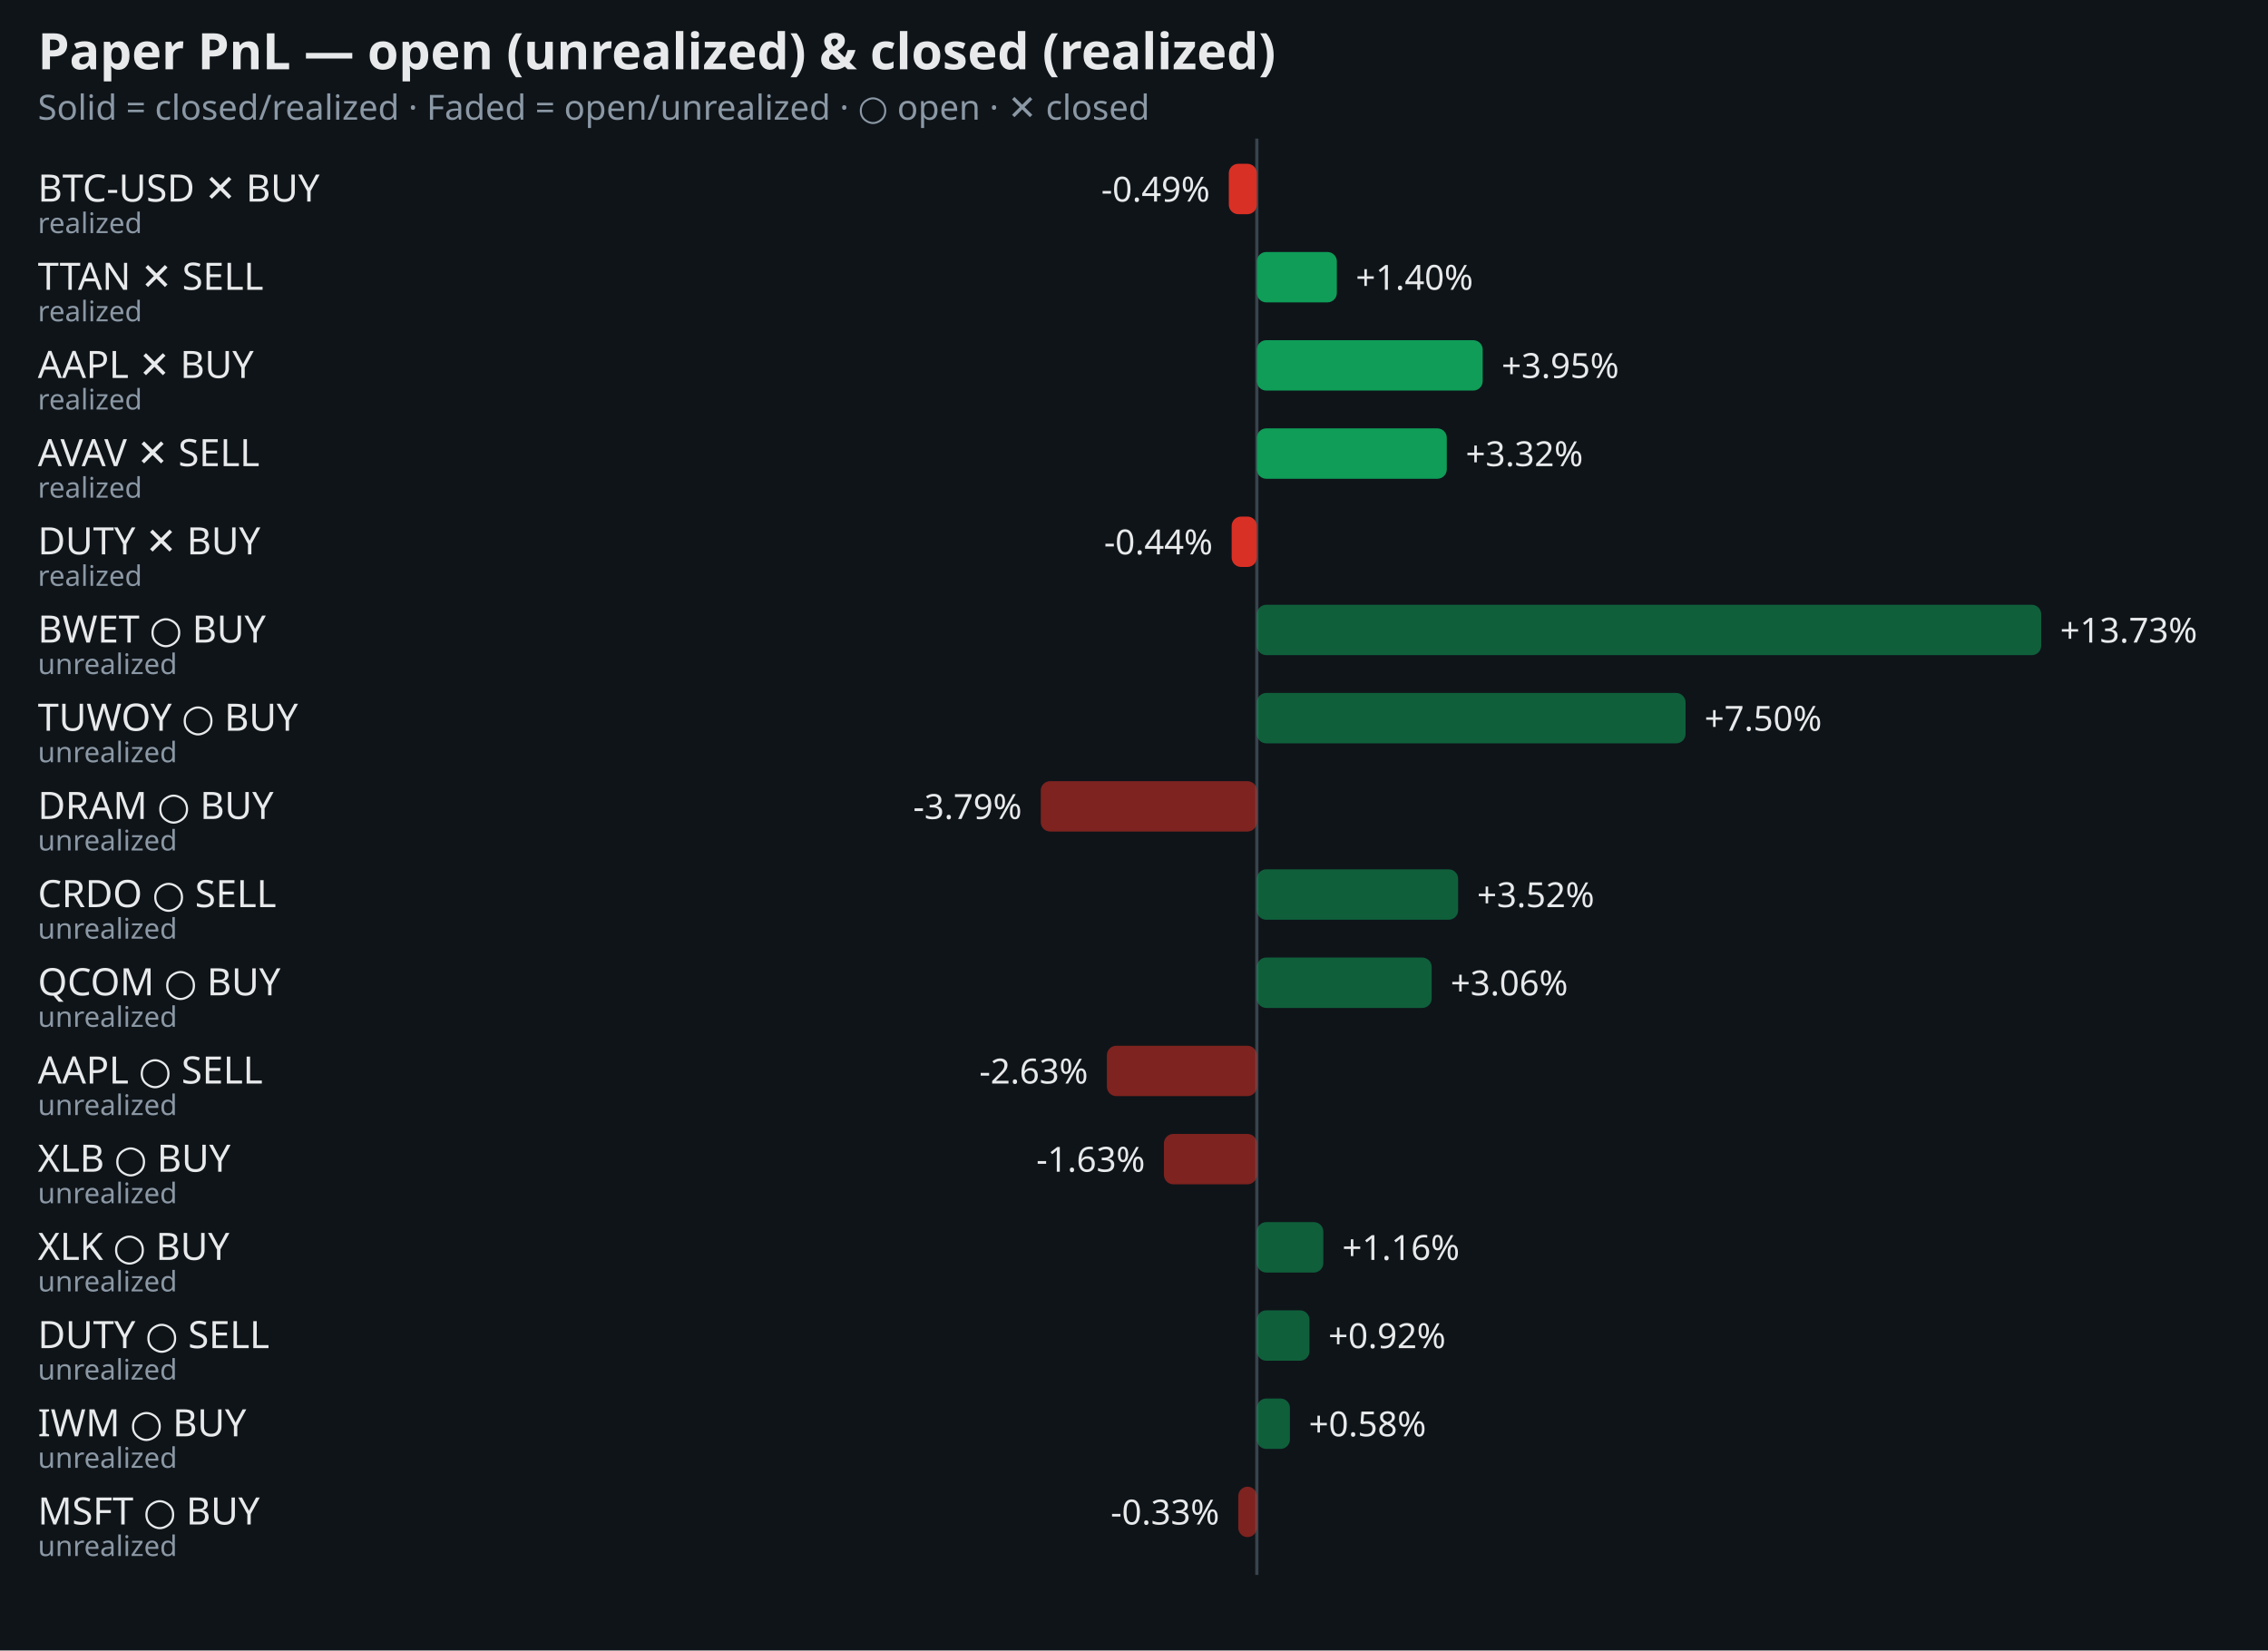
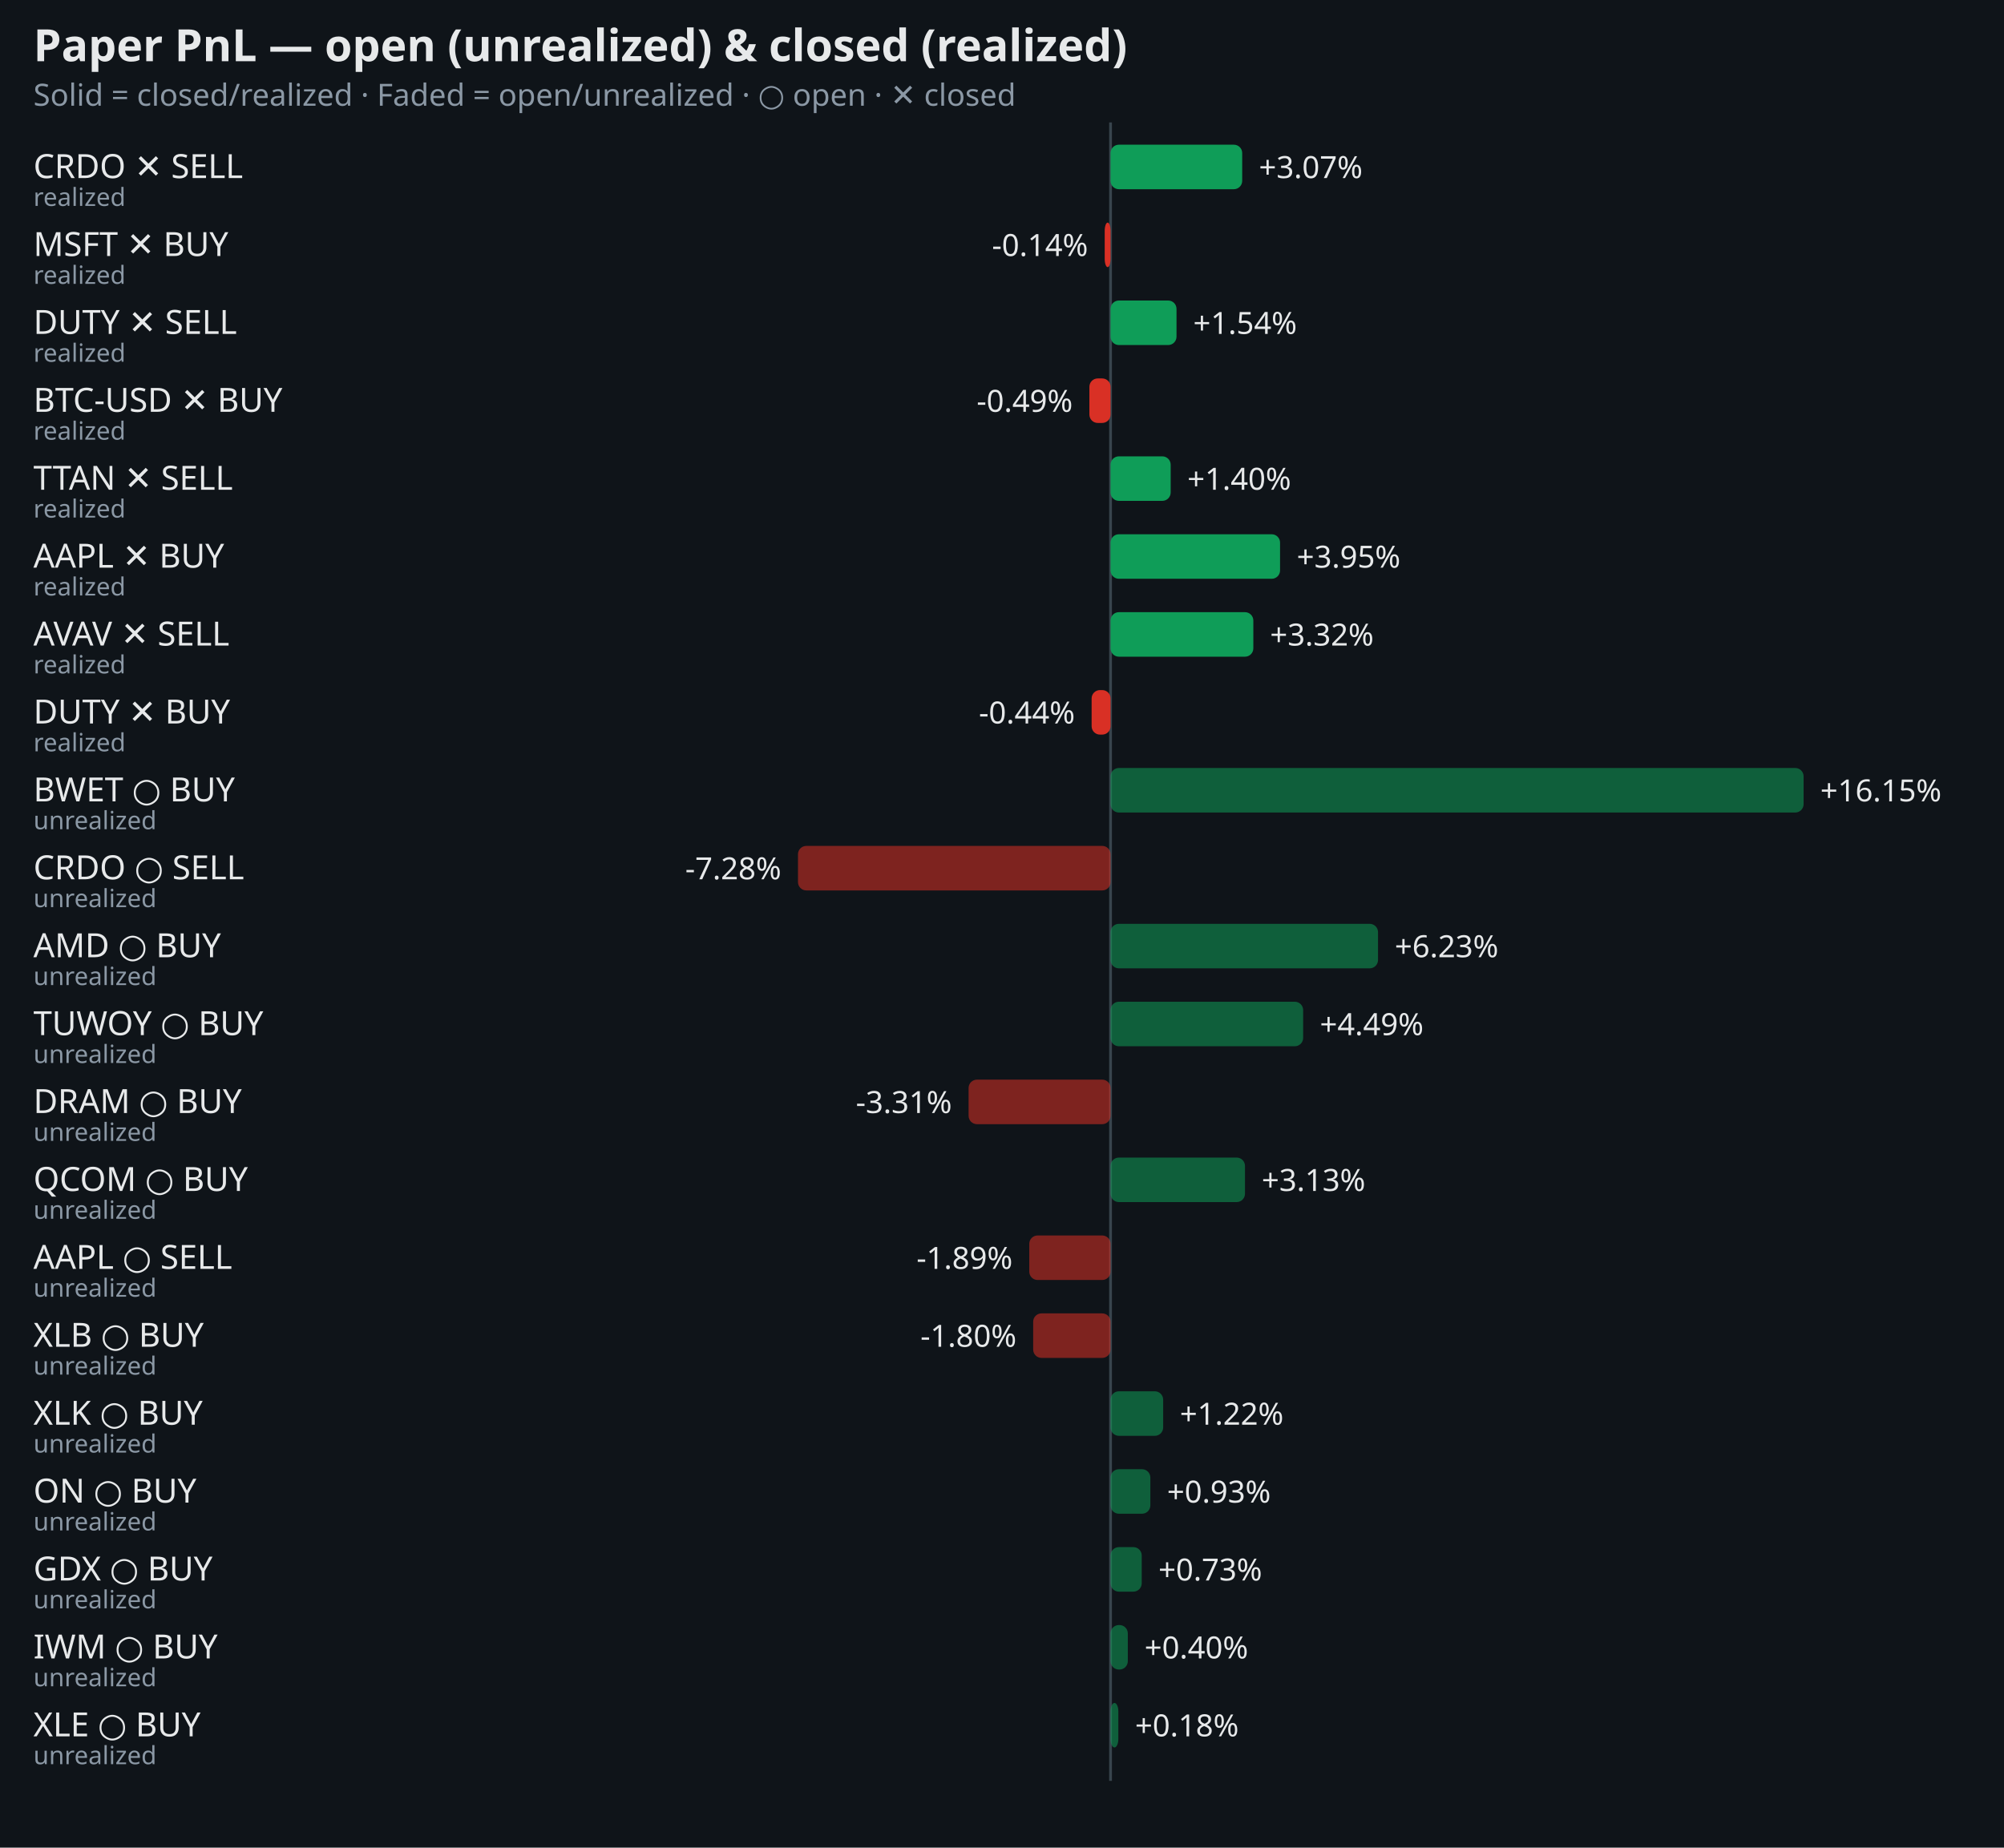
- <svg xmlns="http://www.w3.org/2000/svg" width="720" height="524" viewBox="0 0 720 524">
-   <rect width="720" height="524" fill="#0f1419" />
+ <svg xmlns="http://www.w3.org/2000/svg" width="720" height="664" viewBox="0 0 720 664">
+   <rect width="720" height="664" fill="#0f1419" />
  <text x="12" y="22" fill="#e7e9ea" font-family="ui-sans-serif,system-ui,sans-serif" font-size="16" font-weight="600">Paper PnL — open (unrealized) &amp; closed (realized)</text>
  <text x="12" y="38" fill="#8b98a5" font-family="ui-sans-serif,system-ui,sans-serif" font-size="11">Solid = closed/realized · Faded = open/unrealized · ○ open · ✕ closed</text>
-   <line x1="399" y1="44" x2="399" y2="500" stroke="#38444d" stroke-width="1" />
-   <text x="12" y="64" fill="#e7e9ea" font-family="ui-sans-serif,system-ui,sans-serif" font-size="12">BTC-USD ✕ BUY</text>
+   <line x1="399" y1="44" x2="399" y2="640" stroke="#38444d" stroke-width="1" />
+   <text x="12" y="64" fill="#e7e9ea" font-family="ui-sans-serif,system-ui,sans-serif" font-size="12">CRDO ✕ SELL</text>
  <text x="12" y="74" fill="#8b98a5" font-family="ui-sans-serif,system-ui,sans-serif" font-size="9">realized</text>
-   <rect x="390.1" y="52" width="8.9" height="16" rx="3" fill="#d93025" opacity="1" />
-   <text x="384.1" y="64" text-anchor="end" fill="#e7e9ea" font-family="ui-sans-serif,system-ui,sans-serif" font-size="11">-0.49%</text>
-   <text x="12" y="92" fill="#e7e9ea" font-family="ui-sans-serif,system-ui,sans-serif" font-size="12">TTAN ✕ SELL</text>
+   <rect x="399.0" y="52" width="47.3" height="16" rx="3" fill="#0f9d58" opacity="1" />
+   <text x="452.3" y="64" text-anchor="start" fill="#e7e9ea" font-family="ui-sans-serif,system-ui,sans-serif" font-size="11">+3.07%</text>
+   <text x="12" y="92" fill="#e7e9ea" font-family="ui-sans-serif,system-ui,sans-serif" font-size="12">MSFT ✕ BUY</text>
  <text x="12" y="102" fill="#8b98a5" font-family="ui-sans-serif,system-ui,sans-serif" font-size="9">realized</text>
-   <rect x="399.0" y="80" width="25.4" height="16" rx="3" fill="#0f9d58" opacity="1" />
-   <text x="430.4" y="92" text-anchor="start" fill="#e7e9ea" font-family="ui-sans-serif,system-ui,sans-serif" font-size="11">+1.40%</text>
-   <text x="12" y="120" fill="#e7e9ea" font-family="ui-sans-serif,system-ui,sans-serif" font-size="12">AAPL ✕ BUY</text>
+   <rect x="396.9" y="80" width="2.1" height="16" rx="3" fill="#d93025" opacity="1" />
+   <text x="390.9" y="92" text-anchor="end" fill="#e7e9ea" font-family="ui-sans-serif,system-ui,sans-serif" font-size="11">-0.14%</text>
+   <text x="12" y="120" fill="#e7e9ea" font-family="ui-sans-serif,system-ui,sans-serif" font-size="12">DUTY ✕ SELL</text>
  <text x="12" y="130" fill="#8b98a5" font-family="ui-sans-serif,system-ui,sans-serif" font-size="9">realized</text>
-   <rect x="399.0" y="108" width="71.7" height="16" rx="3" fill="#0f9d58" opacity="1" />
-   <text x="476.7" y="120" text-anchor="start" fill="#e7e9ea" font-family="ui-sans-serif,system-ui,sans-serif" font-size="11">+3.95%</text>
-   <text x="12" y="148" fill="#e7e9ea" font-family="ui-sans-serif,system-ui,sans-serif" font-size="12">AVAV ✕ SELL</text>
+   <rect x="399.0" y="108" width="23.7" height="16" rx="3" fill="#0f9d58" opacity="1" />
+   <text x="428.7" y="120" text-anchor="start" fill="#e7e9ea" font-family="ui-sans-serif,system-ui,sans-serif" font-size="11">+1.54%</text>
+   <text x="12" y="148" fill="#e7e9ea" font-family="ui-sans-serif,system-ui,sans-serif" font-size="12">BTC-USD ✕ BUY</text>
  <text x="12" y="158" fill="#8b98a5" font-family="ui-sans-serif,system-ui,sans-serif" font-size="9">realized</text>
-   <rect x="399.0" y="136" width="60.3" height="16" rx="3" fill="#0f9d58" opacity="1" />
-   <text x="465.3" y="148" text-anchor="start" fill="#e7e9ea" font-family="ui-sans-serif,system-ui,sans-serif" font-size="11">+3.32%</text>
-   <text x="12" y="176" fill="#e7e9ea" font-family="ui-sans-serif,system-ui,sans-serif" font-size="12">DUTY ✕ BUY</text>
+   <rect x="391.4" y="136" width="7.6" height="16" rx="3" fill="#d93025" opacity="1" />
+   <text x="385.4" y="148" text-anchor="end" fill="#e7e9ea" font-family="ui-sans-serif,system-ui,sans-serif" font-size="11">-0.49%</text>
+   <text x="12" y="176" fill="#e7e9ea" font-family="ui-sans-serif,system-ui,sans-serif" font-size="12">TTAN ✕ SELL</text>
  <text x="12" y="186" fill="#8b98a5" font-family="ui-sans-serif,system-ui,sans-serif" font-size="9">realized</text>
-   <rect x="391.0" y="164" width="8.0" height="16" rx="3" fill="#d93025" opacity="1" />
-   <text x="385.0" y="176" text-anchor="end" fill="#e7e9ea" font-family="ui-sans-serif,system-ui,sans-serif" font-size="11">-0.44%</text>
-   <text x="12" y="204" fill="#e7e9ea" font-family="ui-sans-serif,system-ui,sans-serif" font-size="12">BWET ○ BUY</text>
-   <text x="12" y="214" fill="#8b98a5" font-family="ui-sans-serif,system-ui,sans-serif" font-size="9">unrealized</text>
-   <rect x="399.0" y="192" width="249.0" height="16" rx="3" fill="#0f9d58" opacity="0.55" />
-   <text x="654.0" y="204" text-anchor="start" fill="#e7e9ea" font-family="ui-sans-serif,system-ui,sans-serif" font-size="11">+13.73%</text>
-   <text x="12" y="232" fill="#e7e9ea" font-family="ui-sans-serif,system-ui,sans-serif" font-size="12">TUWOY ○ BUY</text>
-   <text x="12" y="242" fill="#8b98a5" font-family="ui-sans-serif,system-ui,sans-serif" font-size="9">unrealized</text>
-   <rect x="399.0" y="220" width="136.1" height="16" rx="3" fill="#0f9d58" opacity="0.55" />
-   <text x="541.1" y="232" text-anchor="start" fill="#e7e9ea" font-family="ui-sans-serif,system-ui,sans-serif" font-size="11">+7.50%</text>
-   <text x="12" y="260" fill="#e7e9ea" font-family="ui-sans-serif,system-ui,sans-serif" font-size="12">DRAM ○ BUY</text>
-   <text x="12" y="270" fill="#8b98a5" font-family="ui-sans-serif,system-ui,sans-serif" font-size="9">unrealized</text>
-   <rect x="330.4" y="248" width="68.6" height="16" rx="3" fill="#d93025" opacity="0.55" />
-   <text x="324.4" y="260" text-anchor="end" fill="#e7e9ea" font-family="ui-sans-serif,system-ui,sans-serif" font-size="11">-3.79%</text>
-   <text x="12" y="288" fill="#e7e9ea" font-family="ui-sans-serif,system-ui,sans-serif" font-size="12">CRDO ○ SELL</text>
+   <rect x="399.0" y="164" width="21.6" height="16" rx="3" fill="#0f9d58" opacity="1" />
+   <text x="426.6" y="176" text-anchor="start" fill="#e7e9ea" font-family="ui-sans-serif,system-ui,sans-serif" font-size="11">+1.40%</text>
+   <text x="12" y="204" fill="#e7e9ea" font-family="ui-sans-serif,system-ui,sans-serif" font-size="12">AAPL ✕ BUY</text>
+   <text x="12" y="214" fill="#8b98a5" font-family="ui-sans-serif,system-ui,sans-serif" font-size="9">realized</text>
+   <rect x="399.0" y="192" width="60.9" height="16" rx="3" fill="#0f9d58" opacity="1" />
+   <text x="465.9" y="204" text-anchor="start" fill="#e7e9ea" font-family="ui-sans-serif,system-ui,sans-serif" font-size="11">+3.95%</text>
+   <text x="12" y="232" fill="#e7e9ea" font-family="ui-sans-serif,system-ui,sans-serif" font-size="12">AVAV ✕ SELL</text>
+   <text x="12" y="242" fill="#8b98a5" font-family="ui-sans-serif,system-ui,sans-serif" font-size="9">realized</text>
+   <rect x="399.0" y="220" width="51.3" height="16" rx="3" fill="#0f9d58" opacity="1" />
+   <text x="456.3" y="232" text-anchor="start" fill="#e7e9ea" font-family="ui-sans-serif,system-ui,sans-serif" font-size="11">+3.32%</text>
+   <text x="12" y="260" fill="#e7e9ea" font-family="ui-sans-serif,system-ui,sans-serif" font-size="12">DUTY ✕ BUY</text>
+   <text x="12" y="270" fill="#8b98a5" font-family="ui-sans-serif,system-ui,sans-serif" font-size="9">realized</text>
+   <rect x="392.2" y="248" width="6.8" height="16" rx="3" fill="#d93025" opacity="1" />
+   <text x="386.2" y="260" text-anchor="end" fill="#e7e9ea" font-family="ui-sans-serif,system-ui,sans-serif" font-size="11">-0.44%</text>
+   <text x="12" y="288" fill="#e7e9ea" font-family="ui-sans-serif,system-ui,sans-serif" font-size="12">BWET ○ BUY</text>
  <text x="12" y="298" fill="#8b98a5" font-family="ui-sans-serif,system-ui,sans-serif" font-size="9">unrealized</text>
-   <rect x="399.0" y="276" width="63.9" height="16" rx="3" fill="#0f9d58" opacity="0.55" />
-   <text x="468.9" y="288" text-anchor="start" fill="#e7e9ea" font-family="ui-sans-serif,system-ui,sans-serif" font-size="11">+3.52%</text>
-   <text x="12" y="316" fill="#e7e9ea" font-family="ui-sans-serif,system-ui,sans-serif" font-size="12">QCOM ○ BUY</text>
+   <rect x="399.0" y="276" width="249.0" height="16" rx="3" fill="#0f9d58" opacity="0.55" />
+   <text x="654.0" y="288" text-anchor="start" fill="#e7e9ea" font-family="ui-sans-serif,system-ui,sans-serif" font-size="11">+16.15%</text>
+   <text x="12" y="316" fill="#e7e9ea" font-family="ui-sans-serif,system-ui,sans-serif" font-size="12">CRDO ○ SELL</text>
  <text x="12" y="326" fill="#8b98a5" font-family="ui-sans-serif,system-ui,sans-serif" font-size="9">unrealized</text>
-   <rect x="399.0" y="304" width="55.5" height="16" rx="3" fill="#0f9d58" opacity="0.55" />
-   <text x="460.5" y="316" text-anchor="start" fill="#e7e9ea" font-family="ui-sans-serif,system-ui,sans-serif" font-size="11">+3.06%</text>
-   <text x="12" y="344" fill="#e7e9ea" font-family="ui-sans-serif,system-ui,sans-serif" font-size="12">AAPL ○ SELL</text>
+   <rect x="286.7" y="304" width="112.3" height="16" rx="3" fill="#d93025" opacity="0.55" />
+   <text x="280.7" y="316" text-anchor="end" fill="#e7e9ea" font-family="ui-sans-serif,system-ui,sans-serif" font-size="11">-7.28%</text>
+   <text x="12" y="344" fill="#e7e9ea" font-family="ui-sans-serif,system-ui,sans-serif" font-size="12">AMD ○ BUY</text>
  <text x="12" y="354" fill="#8b98a5" font-family="ui-sans-serif,system-ui,sans-serif" font-size="9">unrealized</text>
-   <rect x="351.4" y="332" width="47.6" height="16" rx="3" fill="#d93025" opacity="0.55" />
-   <text x="345.4" y="344" text-anchor="end" fill="#e7e9ea" font-family="ui-sans-serif,system-ui,sans-serif" font-size="11">-2.63%</text>
-   <text x="12" y="372" fill="#e7e9ea" font-family="ui-sans-serif,system-ui,sans-serif" font-size="12">XLB ○ BUY</text>
+   <rect x="399.0" y="332" width="96.1" height="16" rx="3" fill="#0f9d58" opacity="0.55" />
+   <text x="501.1" y="344" text-anchor="start" fill="#e7e9ea" font-family="ui-sans-serif,system-ui,sans-serif" font-size="11">+6.23%</text>
+   <text x="12" y="372" fill="#e7e9ea" font-family="ui-sans-serif,system-ui,sans-serif" font-size="12">TUWOY ○ BUY</text>
  <text x="12" y="382" fill="#8b98a5" font-family="ui-sans-serif,system-ui,sans-serif" font-size="9">unrealized</text>
-   <rect x="369.5" y="360" width="29.5" height="16" rx="3" fill="#d93025" opacity="0.55" />
-   <text x="363.5" y="372" text-anchor="end" fill="#e7e9ea" font-family="ui-sans-serif,system-ui,sans-serif" font-size="11">-1.63%</text>
-   <text x="12" y="400" fill="#e7e9ea" font-family="ui-sans-serif,system-ui,sans-serif" font-size="12">XLK ○ BUY</text>
+   <rect x="399.0" y="360" width="69.2" height="16" rx="3" fill="#0f9d58" opacity="0.55" />
+   <text x="474.2" y="372" text-anchor="start" fill="#e7e9ea" font-family="ui-sans-serif,system-ui,sans-serif" font-size="11">+4.49%</text>
+   <text x="12" y="400" fill="#e7e9ea" font-family="ui-sans-serif,system-ui,sans-serif" font-size="12">DRAM ○ BUY</text>
  <text x="12" y="410" fill="#8b98a5" font-family="ui-sans-serif,system-ui,sans-serif" font-size="9">unrealized</text>
-   <rect x="399.0" y="388" width="21.1" height="16" rx="3" fill="#0f9d58" opacity="0.55" />
-   <text x="426.1" y="400" text-anchor="start" fill="#e7e9ea" font-family="ui-sans-serif,system-ui,sans-serif" font-size="11">+1.16%</text>
-   <text x="12" y="428" fill="#e7e9ea" font-family="ui-sans-serif,system-ui,sans-serif" font-size="12">DUTY ○ SELL</text>
+   <rect x="348.0" y="388" width="51.0" height="16" rx="3" fill="#d93025" opacity="0.55" />
+   <text x="342.0" y="400" text-anchor="end" fill="#e7e9ea" font-family="ui-sans-serif,system-ui,sans-serif" font-size="11">-3.31%</text>
+   <text x="12" y="428" fill="#e7e9ea" font-family="ui-sans-serif,system-ui,sans-serif" font-size="12">QCOM ○ BUY</text>
  <text x="12" y="438" fill="#8b98a5" font-family="ui-sans-serif,system-ui,sans-serif" font-size="9">unrealized</text>
-   <rect x="399.0" y="416" width="16.7" height="16" rx="3" fill="#0f9d58" opacity="0.55" />
-   <text x="421.7" y="428" text-anchor="start" fill="#e7e9ea" font-family="ui-sans-serif,system-ui,sans-serif" font-size="11">+0.92%</text>
-   <text x="12" y="456" fill="#e7e9ea" font-family="ui-sans-serif,system-ui,sans-serif" font-size="12">IWM ○ BUY</text>
+   <rect x="399.0" y="416" width="48.3" height="16" rx="3" fill="#0f9d58" opacity="0.55" />
+   <text x="453.3" y="428" text-anchor="start" fill="#e7e9ea" font-family="ui-sans-serif,system-ui,sans-serif" font-size="11">+3.13%</text>
+   <text x="12" y="456" fill="#e7e9ea" font-family="ui-sans-serif,system-ui,sans-serif" font-size="12">AAPL ○ SELL</text>
  <text x="12" y="466" fill="#8b98a5" font-family="ui-sans-serif,system-ui,sans-serif" font-size="9">unrealized</text>
-   <rect x="399.0" y="444" width="10.5" height="16" rx="3" fill="#0f9d58" opacity="0.55" />
-   <text x="415.5" y="456" text-anchor="start" fill="#e7e9ea" font-family="ui-sans-serif,system-ui,sans-serif" font-size="11">+0.58%</text>
-   <text x="12" y="484" fill="#e7e9ea" font-family="ui-sans-serif,system-ui,sans-serif" font-size="12">MSFT ○ BUY</text>
+   <rect x="369.8" y="444" width="29.2" height="16" rx="3" fill="#d93025" opacity="0.55" />
+   <text x="363.8" y="456" text-anchor="end" fill="#e7e9ea" font-family="ui-sans-serif,system-ui,sans-serif" font-size="11">-1.89%</text>
+   <text x="12" y="484" fill="#e7e9ea" font-family="ui-sans-serif,system-ui,sans-serif" font-size="12">XLB ○ BUY</text>
  <text x="12" y="494" fill="#8b98a5" font-family="ui-sans-serif,system-ui,sans-serif" font-size="9">unrealized</text>
-   <rect x="393.1" y="472" width="5.9" height="16" rx="3" fill="#d93025" opacity="0.55" />
-   <text x="387.1" y="484" text-anchor="end" fill="#e7e9ea" font-family="ui-sans-serif,system-ui,sans-serif" font-size="11">-0.33%</text>
+   <rect x="371.2" y="472" width="27.8" height="16" rx="3" fill="#d93025" opacity="0.55" />
+   <text x="365.2" y="484" text-anchor="end" fill="#e7e9ea" font-family="ui-sans-serif,system-ui,sans-serif" font-size="11">-1.80%</text>
+   <text x="12" y="512" fill="#e7e9ea" font-family="ui-sans-serif,system-ui,sans-serif" font-size="12">XLK ○ BUY</text>
+   <text x="12" y="522" fill="#8b98a5" font-family="ui-sans-serif,system-ui,sans-serif" font-size="9">unrealized</text>
+   <rect x="399.0" y="500" width="18.9" height="16" rx="3" fill="#0f9d58" opacity="0.55" />
+   <text x="423.9" y="512" text-anchor="start" fill="#e7e9ea" font-family="ui-sans-serif,system-ui,sans-serif" font-size="11">+1.22%</text>
+   <text x="12" y="540" fill="#e7e9ea" font-family="ui-sans-serif,system-ui,sans-serif" font-size="12">ON ○ BUY</text>
+   <text x="12" y="550" fill="#8b98a5" font-family="ui-sans-serif,system-ui,sans-serif" font-size="9">unrealized</text>
+   <rect x="399.0" y="528" width="14.3" height="16" rx="3" fill="#0f9d58" opacity="0.55" />
+   <text x="419.3" y="540" text-anchor="start" fill="#e7e9ea" font-family="ui-sans-serif,system-ui,sans-serif" font-size="11">+0.93%</text>
+   <text x="12" y="568" fill="#e7e9ea" font-family="ui-sans-serif,system-ui,sans-serif" font-size="12">GDX ○ BUY</text>
+   <text x="12" y="578" fill="#8b98a5" font-family="ui-sans-serif,system-ui,sans-serif" font-size="9">unrealized</text>
+   <rect x="399.0" y="556" width="11.2" height="16" rx="3" fill="#0f9d58" opacity="0.55" />
+   <text x="416.2" y="568" text-anchor="start" fill="#e7e9ea" font-family="ui-sans-serif,system-ui,sans-serif" font-size="11">+0.73%</text>
+   <text x="12" y="596" fill="#e7e9ea" font-family="ui-sans-serif,system-ui,sans-serif" font-size="12">IWM ○ BUY</text>
+   <text x="12" y="606" fill="#8b98a5" font-family="ui-sans-serif,system-ui,sans-serif" font-size="9">unrealized</text>
+   <rect x="399.0" y="584" width="6.2" height="16" rx="3" fill="#0f9d58" opacity="0.55" />
+   <text x="411.2" y="596" text-anchor="start" fill="#e7e9ea" font-family="ui-sans-serif,system-ui,sans-serif" font-size="11">+0.40%</text>
+   <text x="12" y="624" fill="#e7e9ea" font-family="ui-sans-serif,system-ui,sans-serif" font-size="12">XLE ○ BUY</text>
+   <text x="12" y="634" fill="#8b98a5" font-family="ui-sans-serif,system-ui,sans-serif" font-size="9">unrealized</text>
+   <rect x="399.0" y="612" width="2.8" height="16" rx="3" fill="#0f9d58" opacity="0.55" />
+   <text x="407.8" y="624" text-anchor="start" fill="#e7e9ea" font-family="ui-sans-serif,system-ui,sans-serif" font-size="11">+0.18%</text>
</svg>
